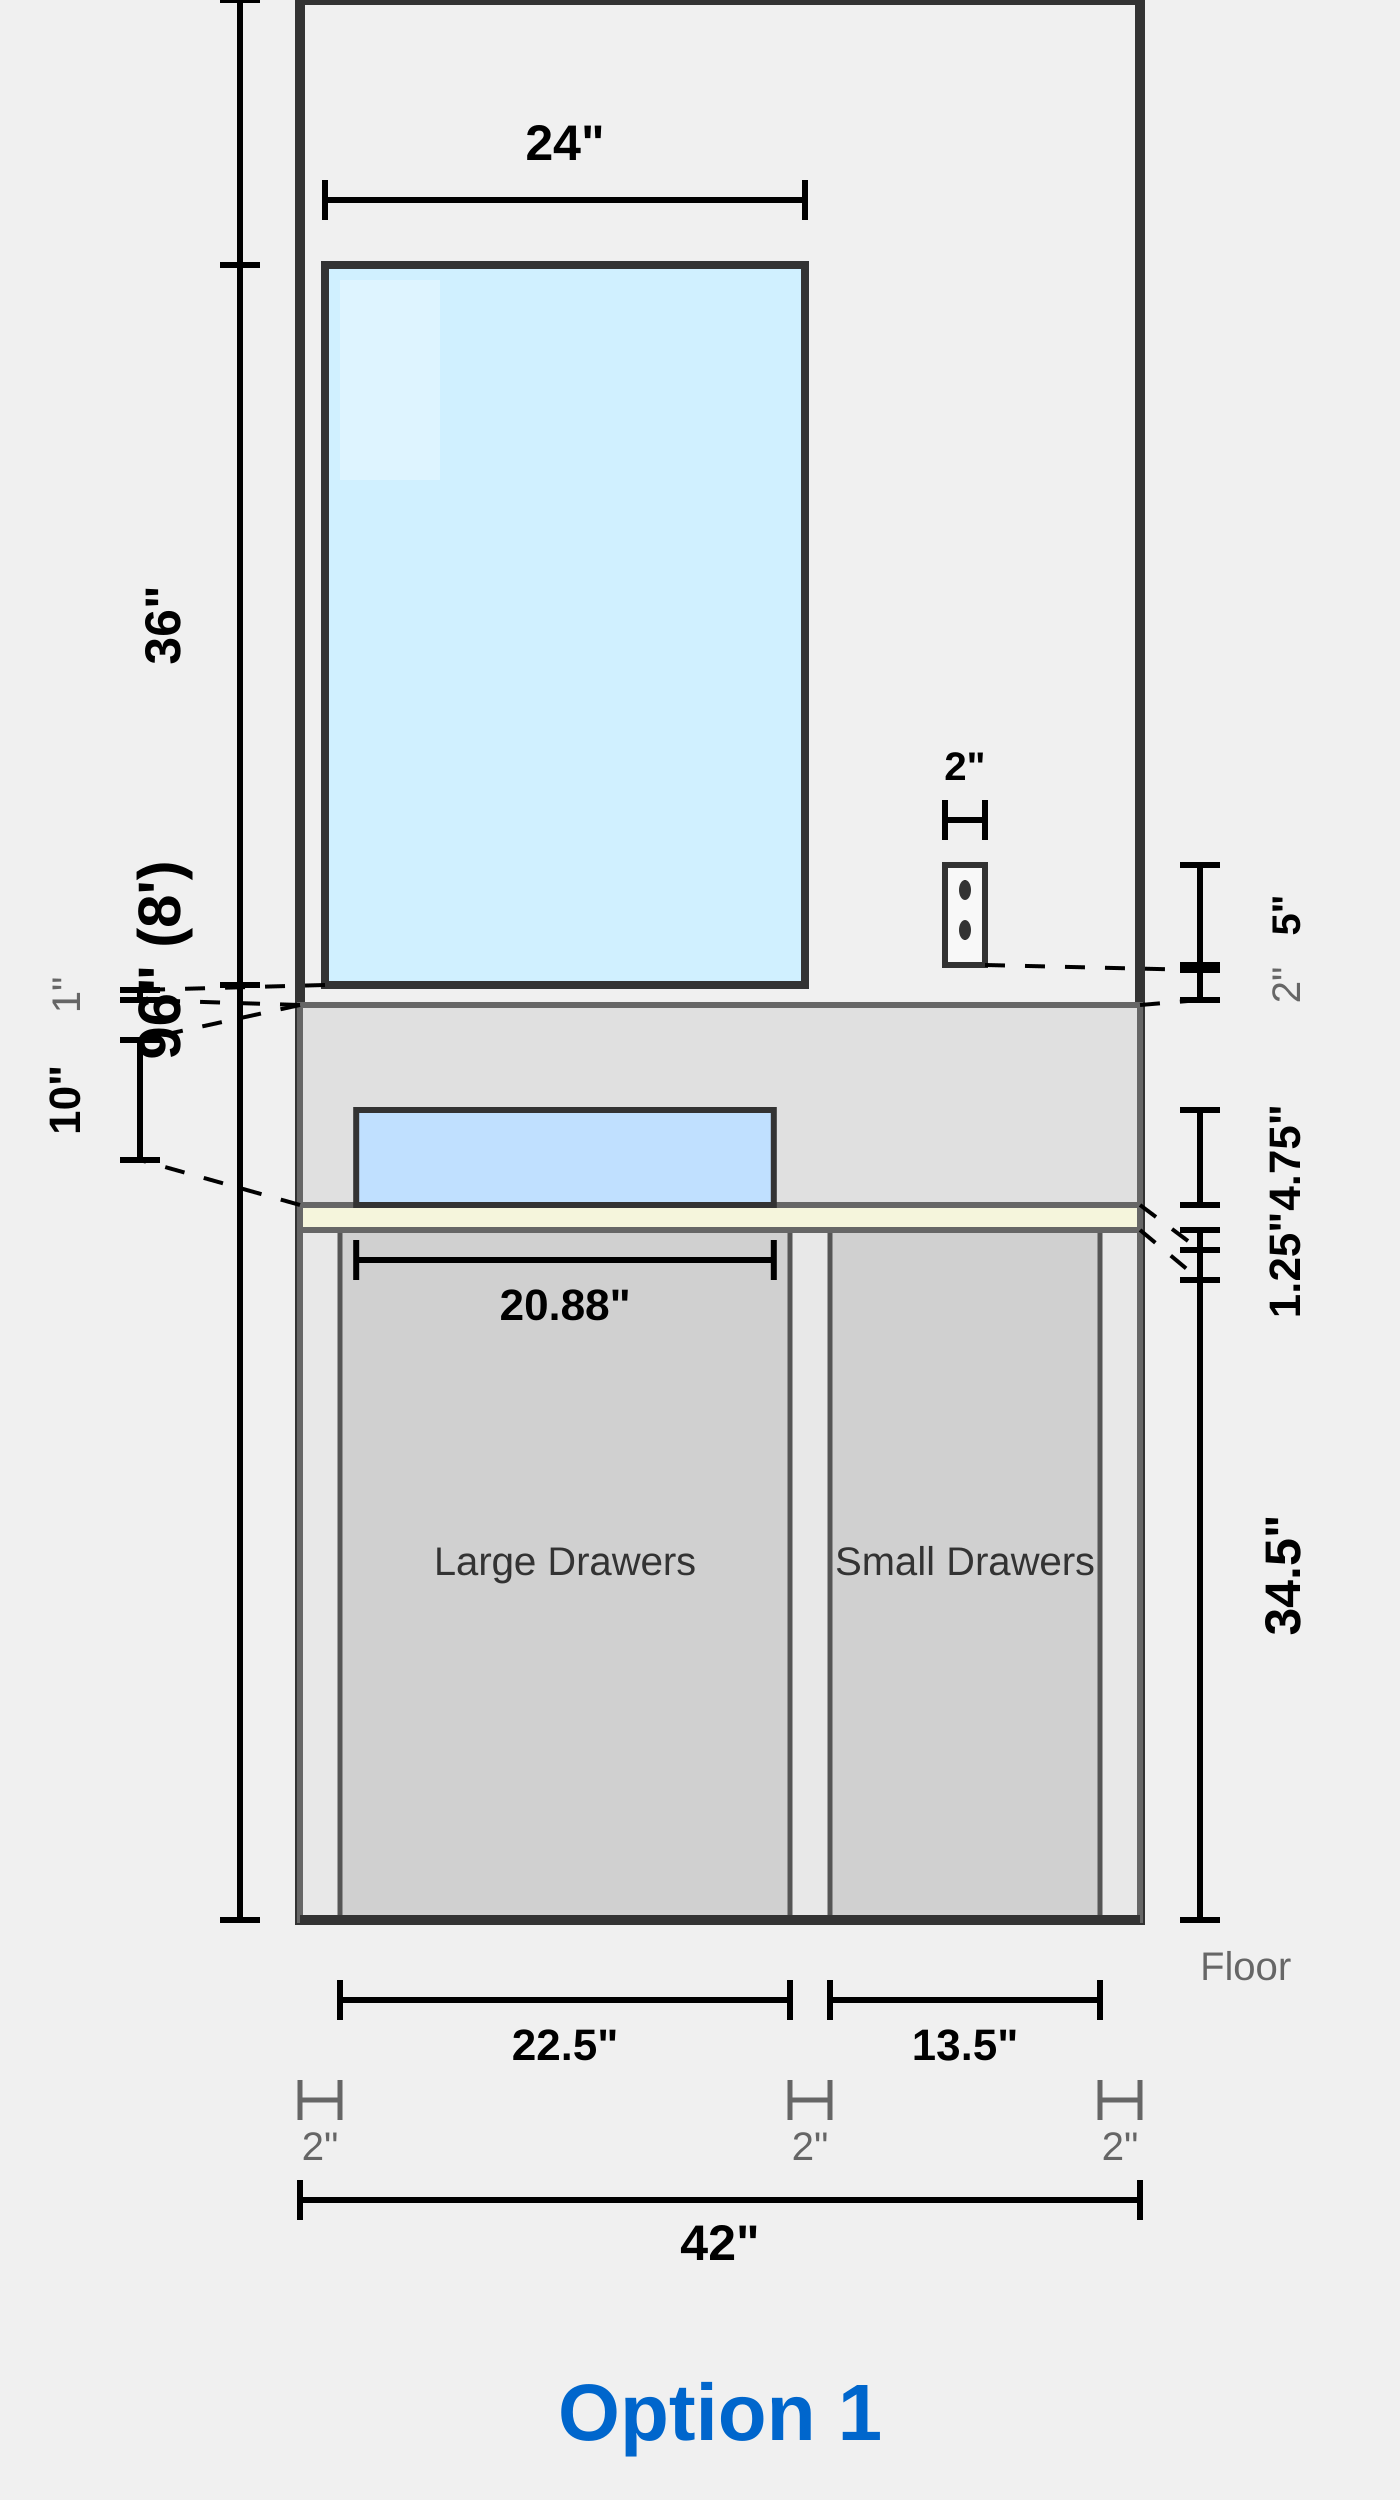
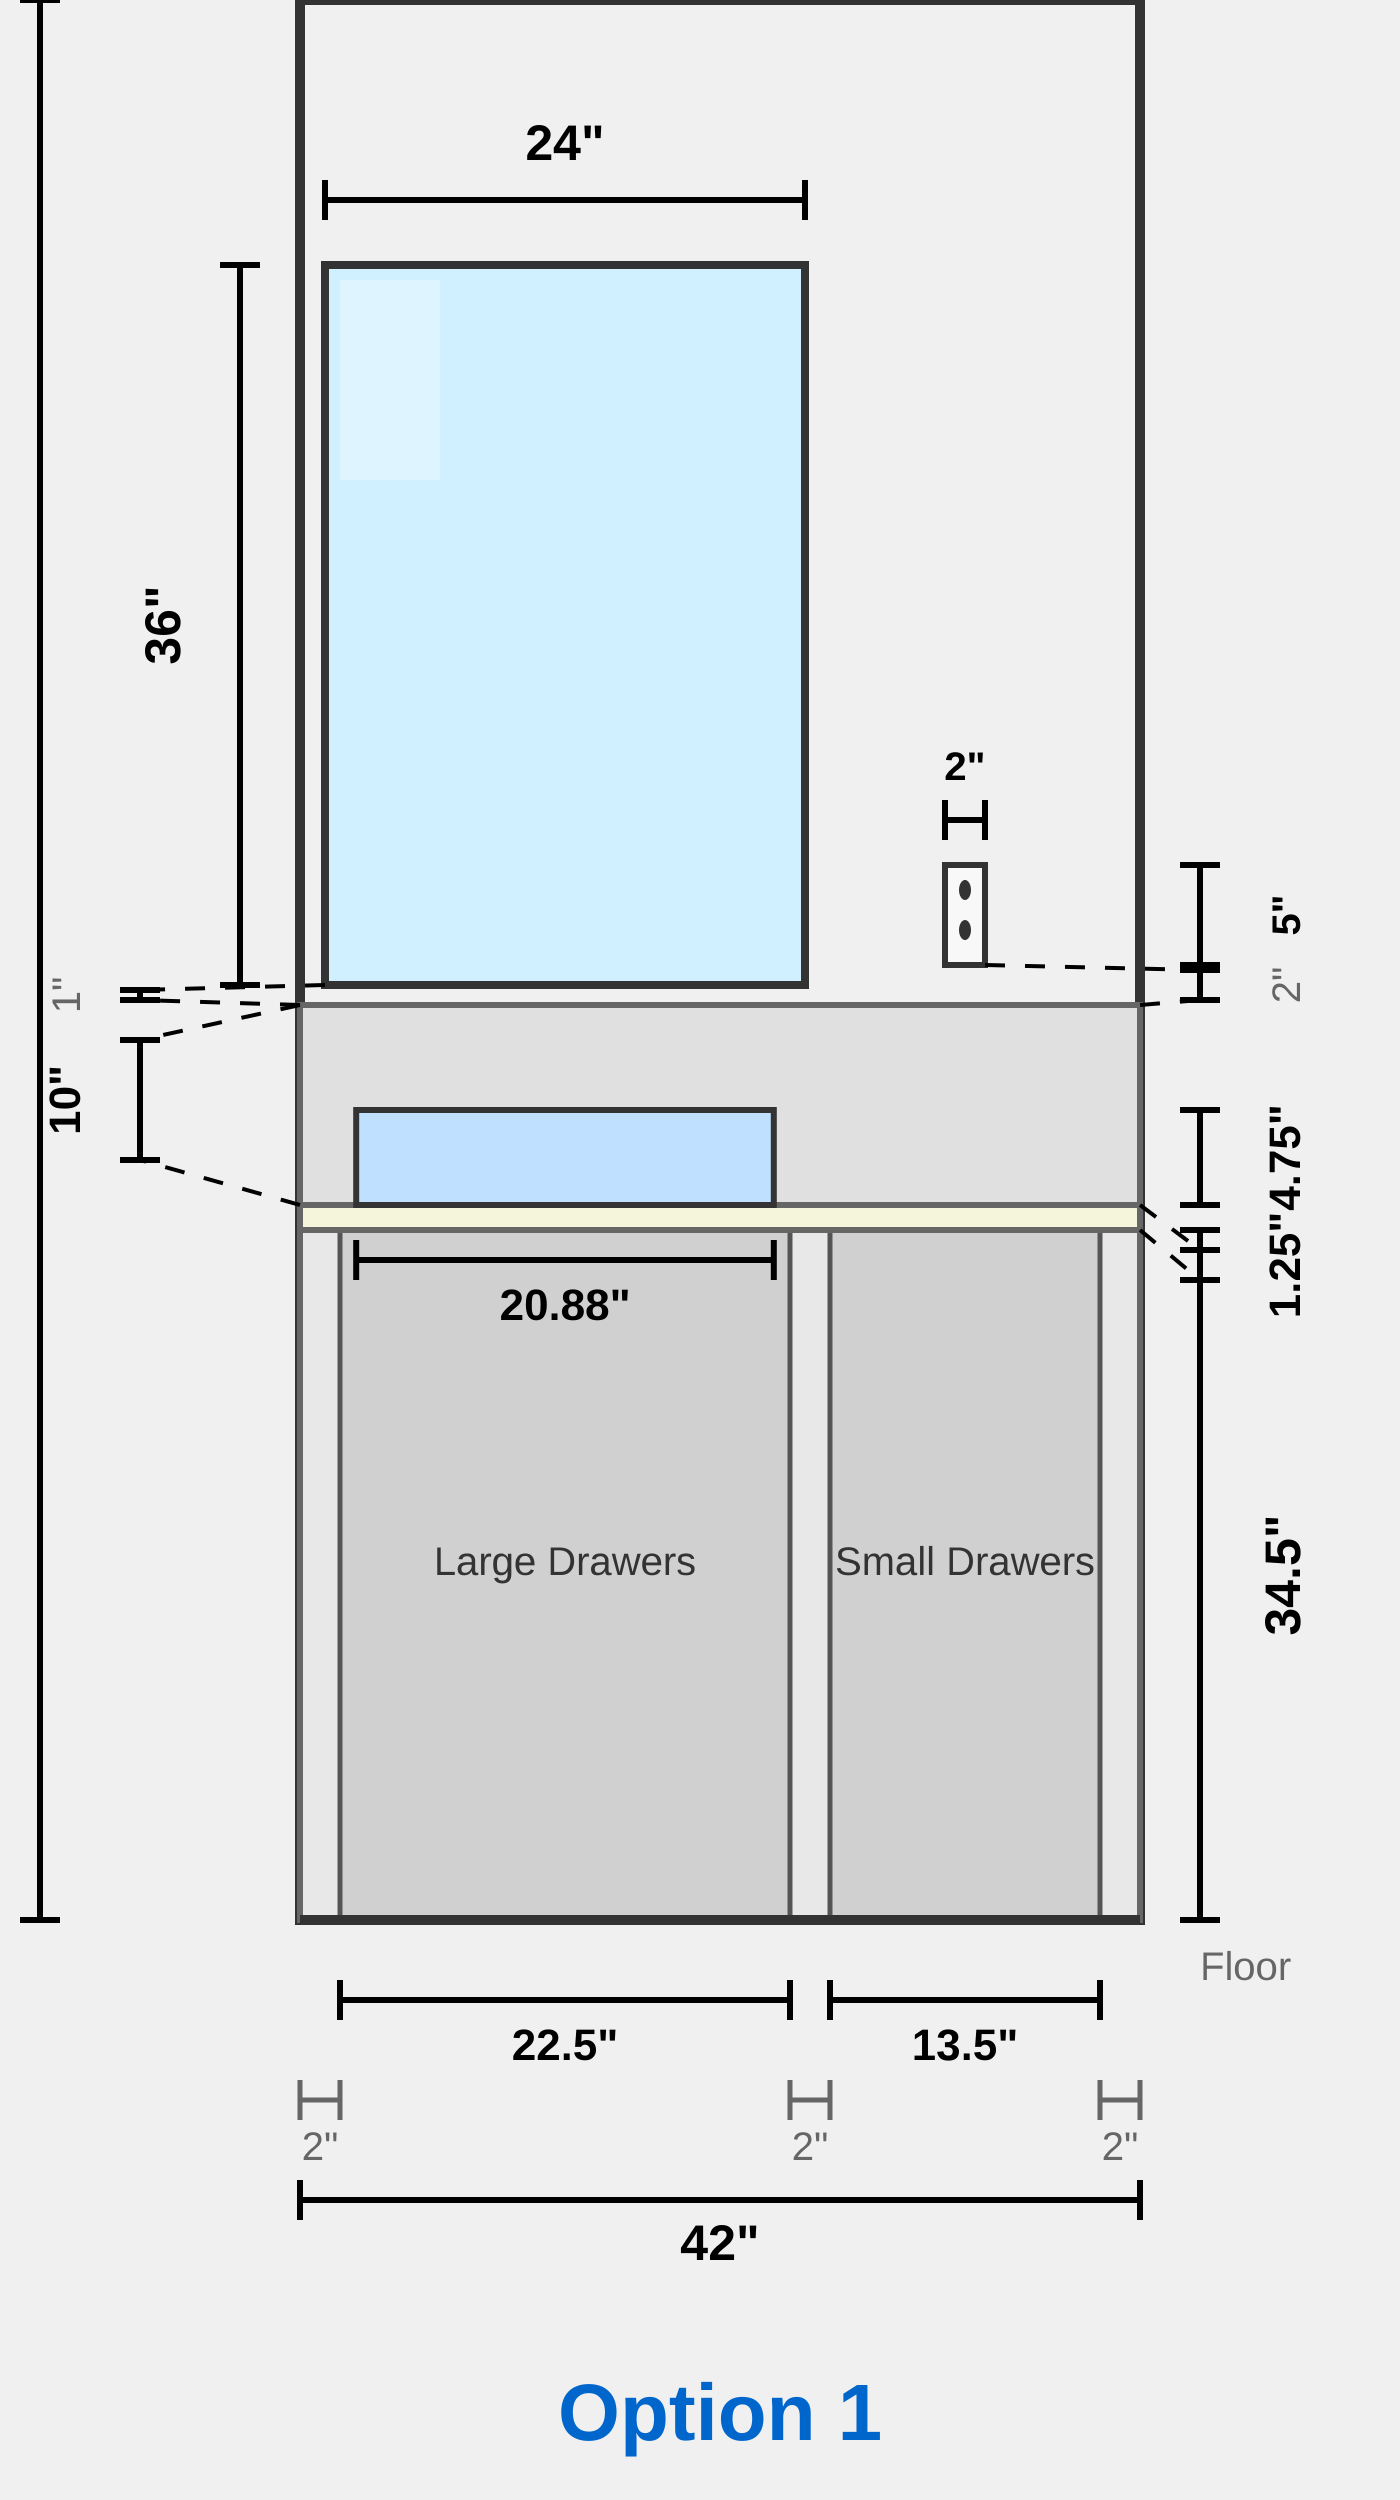
<svg xmlns="http://www.w3.org/2000/svg" viewBox="-15 0 70 125" style="border: 1px solid #ccc; background: white;">
  <rect x="0" y="0" width="42" height="96" fill="none" stroke="#333" stroke-width="0.5" />
  <rect x="0" y="61.5" width="42" height="34.5" fill="#e8e8e8" stroke="#666" stroke-width="0.3" />
  <rect x="2" y="61.5" width="22.5" height="34.5" fill="#d0d0d0" stroke="#555" stroke-width="0.25" />
  <rect x="26.5" y="61.5" width="13.5" height="34.5" fill="#d0d0d0" stroke="#555" stroke-width="0.25" />
  <rect x="1.25" y="13.25" width="24" height="36" fill="#d0f0ff" stroke="#333" stroke-width="0.4" />
  <rect x="2" y="14" width="5" height="10" fill="#ffffff" opacity="0.3" stroke="none" />
  <rect x="32.25" y="43.25" width="2" height="5" fill="#f8f8f8" stroke="#333" stroke-width="0.3" />
  <ellipse cx="33.25" cy="44.5" rx="0.3" ry="0.5" fill="#333" />
  <ellipse cx="33.25" cy="46.5" rx="0.3" ry="0.5" fill="#333" />
  <line x1="33.25" y1="44.5" x2="33.25" y2="44" stroke="#333" stroke-width="0.1" />
  <line x1="33.25" y1="46.5" x2="33.25" y2="47" stroke="#333" stroke-width="0.1" />
  <rect x="0" y="50.25" width="42" height="10" fill="#e0e0e0" stroke="#666" stroke-width="0.3" />
  <rect x="0" y="60.25" width="42" height="1.25" fill="#f5f5dc" stroke="#666" stroke-width="0.3" />
  <rect x="2.81" y="55.5" width="20.88" height="4.75" fill="#c0e0ff" stroke="#333" stroke-width="0.3" />
  <text x="13.25" y="78.75" font-family="Arial, sans-serif" font-size="2" text-anchor="middle" fill="#333">Large Drawers</text>
  <text x="33.25" y="78.75" font-family="Arial, sans-serif" font-size="2" text-anchor="middle" fill="#333">Small Drawers</text>
-   <line x1="-3" y1="0" x2="-3" y2="96" stroke="#000" stroke-width="0.3" />
-   <line x1="-2" y1="0" x2="-4" y2="0" stroke="#000" stroke-width="0.3" />
-   <line x1="-2" y1="96" x2="-4" y2="96" stroke="#000" stroke-width="0.3" />
-   <text x="-6" y="48" font-family="Arial, sans-serif" font-size="3" text-anchor="middle" fill="#000" font-weight="bold" transform="rotate(-90 -6 48)">96" (8')</text>
+   <line x1="-13" y1="0" x2="-13" y2="96" stroke="#000" stroke-width="0.3" />
+   <line x1="-12" y1="0" x2="-14" y2="0" stroke="#000" stroke-width="0.3" />
+   <line x1="-12" y1="96" x2="-14" y2="96" stroke="#000" stroke-width="0.3" />
+   <text x="-16" y="48" font-family="Arial, sans-serif" font-size="3" text-anchor="middle" fill="#000" font-weight="bold" transform="rotate(-90 -16 48)">96" (8')</text>
  <line x1="-8" y1="52" x2="-8" y2="58" stroke="#000" stroke-width="0.3" />
  <line x1="-9" y1="52" x2="-7" y2="52" stroke="#000" stroke-width="0.3" />
  <line x1="-9" y1="58" x2="-7" y2="58" stroke="#000" stroke-width="0.3" />
  <line x1="0" y1="50.25" x2="-8" y2="52" stroke="#000" stroke-width="0.2" stroke-dasharray="1,1" />
  <line x1="0" y1="60.25" x2="-8" y2="58" stroke="#000" stroke-width="0.2" stroke-dasharray="1,1" />
  <text x="-11" y="55" font-family="Arial, sans-serif" font-size="2.2" text-anchor="middle" fill="#000" font-weight="bold" transform="rotate(-90 -11 55)">10"</text>
  <line x1="-3" y1="13.25" x2="-3" y2="49.25" stroke="#000" stroke-width="0.3" />
  <line x1="-2" y1="13.25" x2="-4" y2="13.25" stroke="#000" stroke-width="0.3" />
  <line x1="-2" y1="49.25" x2="-4" y2="49.25" stroke="#000" stroke-width="0.3" />
  <text x="-6" y="31.25" font-family="Arial, sans-serif" font-size="2.5" text-anchor="middle" fill="#000" font-weight="bold" transform="rotate(-90 -6 31.25)">36"</text>
  <line x1="1.25" y1="10" x2="25.25" y2="10" stroke="#000" stroke-width="0.3" />
  <line x1="1.25" y1="9" x2="1.25" y2="11" stroke="#000" stroke-width="0.3" />
  <line x1="25.25" y1="9" x2="25.25" y2="11" stroke="#000" stroke-width="0.3" />
  <text x="13.25" y="8" font-family="Arial, sans-serif" font-size="2.5" text-anchor="middle" fill="#000" font-weight="bold">24"</text>
  <line x1="-8" y1="49.5" x2="-8" y2="50" stroke="#000" stroke-width="0.3" />
  <line x1="-9" y1="49.5" x2="-7" y2="49.5" stroke="#000" stroke-width="0.3" />
  <line x1="-9" y1="50" x2="-7" y2="50" stroke="#000" stroke-width="0.3" />
  <line x1="1.25" y1="49.25" x2="-8" y2="49.5" stroke="#000" stroke-width="0.2" stroke-dasharray="1,1" />
  <line x1="0" y1="50.25" x2="-8" y2="50" stroke="#000" stroke-width="0.2" stroke-dasharray="1,1" />
  <text x="-11" y="49.75" font-family="Arial, sans-serif" font-size="2" text-anchor="middle" fill="#666" transform="rotate(-90 -11 49.75)">1"</text>
  <line x1="32.25" y1="41" x2="34.25" y2="41" stroke="#000" stroke-width="0.3" />
  <line x1="32.25" y1="40" x2="32.25" y2="42" stroke="#000" stroke-width="0.3" />
  <line x1="34.25" y1="40" x2="34.25" y2="42" stroke="#000" stroke-width="0.3" />
  <text x="33.25" y="39" font-family="Arial, sans-serif" font-size="2" text-anchor="middle" fill="#000" font-weight="bold">2"</text>
  <line x1="45" y1="43.25" x2="45" y2="48.25" stroke="#000" stroke-width="0.3" />
  <line x1="44" y1="43.25" x2="46" y2="43.25" stroke="#000" stroke-width="0.3" />
  <line x1="44" y1="48.25" x2="46" y2="48.25" stroke="#000" stroke-width="0.3" />
  <text x="50" y="45.75" font-family="Arial, sans-serif" font-size="2" text-anchor="middle" fill="#000" font-weight="bold" transform="rotate(-90 50 45.75)">5"</text>
  <line x1="45" y1="48.5" x2="45" y2="50" stroke="#000" stroke-width="0.3" />
  <line x1="44" y1="48.5" x2="46" y2="48.5" stroke="#000" stroke-width="0.3" />
  <line x1="44" y1="50" x2="46" y2="50" stroke="#000" stroke-width="0.3" />
  <line x1="34.25" y1="48.25" x2="45" y2="48.5" stroke="#000" stroke-width="0.2" stroke-dasharray="1,1" />
  <line x1="42" y1="50.25" x2="45" y2="50" stroke="#000" stroke-width="0.2" stroke-dasharray="1,1" />
  <text x="50" y="49.25" font-family="Arial, sans-serif" font-size="2" text-anchor="middle" fill="#666" transform="rotate(-90 50 49.25)">2"</text>
  <line x1="45" y1="61.5" x2="45" y2="96" stroke="#000" stroke-width="0.3" />
  <line x1="44" y1="61.5" x2="46" y2="61.5" stroke="#000" stroke-width="0.3" />
  <line x1="44" y1="96" x2="46" y2="96" stroke="#000" stroke-width="0.3" />
  <text x="50" y="78.75" font-family="Arial, sans-serif" font-size="2.5" text-anchor="middle" fill="#000" font-weight="bold" transform="rotate(-90 50 78.75)">34.5"</text>
  <line x1="45" y1="55.5" x2="45" y2="60.25" stroke="#000" stroke-width="0.3" />
  <line x1="44" y1="55.5" x2="46" y2="55.5" stroke="#000" stroke-width="0.3" />
  <line x1="44" y1="60.25" x2="46" y2="60.25" stroke="#000" stroke-width="0.3" />
  <text x="50" y="57.875" font-family="Arial, sans-serif" font-size="2.2" text-anchor="middle" fill="#000" font-weight="bold" transform="rotate(-90 50 57.875)">4.75"</text>
  <line x1="45" y1="62.5" x2="45" y2="64" stroke="#000" stroke-width="0.3" />
  <line x1="44" y1="62.5" x2="46" y2="62.5" stroke="#000" stroke-width="0.3" />
  <line x1="44" y1="64" x2="46" y2="64" stroke="#000" stroke-width="0.3" />
  <line x1="42" y1="60.25" x2="45" y2="62.5" stroke="#000" stroke-width="0.2" stroke-dasharray="1,1" />
  <line x1="42" y1="61.5" x2="45" y2="64" stroke="#000" stroke-width="0.2" stroke-dasharray="1,1" />
  <text x="50" y="63.25" font-family="Arial, sans-serif" font-size="2.2" text-anchor="middle" fill="#000" font-weight="bold" transform="rotate(-90 50 63.25)">1.25"</text>
  <line x1="0" y1="96" x2="42" y2="96" stroke="#333" stroke-width="0.5" />
  <text x="45" y="99" font-family="Arial, sans-serif" font-size="2" text-anchor="start" fill="#666">Floor</text>
  <line x1="2" y1="100" x2="24.5" y2="100" stroke="#000" stroke-width="0.3" />
  <line x1="2" y1="99" x2="2" y2="101" stroke="#000" stroke-width="0.3" />
  <line x1="24.5" y1="99" x2="24.5" y2="101" stroke="#000" stroke-width="0.3" />
  <text x="13.25" y="103" font-family="Arial, sans-serif" font-size="2.2" text-anchor="middle" fill="#000" font-weight="bold">22.5"</text>
  <line x1="26.5" y1="100" x2="40" y2="100" stroke="#000" stroke-width="0.3" />
  <line x1="26.5" y1="99" x2="26.5" y2="101" stroke="#000" stroke-width="0.3" />
  <line x1="40" y1="99" x2="40" y2="101" stroke="#000" stroke-width="0.3" />
  <text x="33.25" y="103" font-family="Arial, sans-serif" font-size="2.2" text-anchor="middle" fill="#000" font-weight="bold">13.5"</text>
  <line x1="0" y1="105" x2="2" y2="105" stroke="#666" stroke-width="0.25" />
  <line x1="0" y1="104" x2="0" y2="106" stroke="#666" stroke-width="0.25" />
  <line x1="2" y1="104" x2="2" y2="106" stroke="#666" stroke-width="0.25" />
  <text x="1" y="108" font-family="Arial, sans-serif" font-size="2" text-anchor="middle" fill="#666">2"</text>
  <line x1="24.5" y1="105" x2="26.5" y2="105" stroke="#666" stroke-width="0.25" />
  <line x1="24.5" y1="104" x2="24.5" y2="106" stroke="#666" stroke-width="0.25" />
  <line x1="26.5" y1="104" x2="26.5" y2="106" stroke="#666" stroke-width="0.25" />
  <text x="25.5" y="108" font-family="Arial, sans-serif" font-size="2" text-anchor="middle" fill="#666">2"</text>
  <line x1="40" y1="105" x2="42" y2="105" stroke="#666" stroke-width="0.25" />
  <line x1="40" y1="104" x2="40" y2="106" stroke="#666" stroke-width="0.25" />
  <line x1="42" y1="104" x2="42" y2="106" stroke="#666" stroke-width="0.25" />
  <text x="41" y="108" font-family="Arial, sans-serif" font-size="2" text-anchor="middle" fill="#666">2"</text>
  <line x1="0" y1="110" x2="42" y2="110" stroke="#000" stroke-width="0.3" />
  <line x1="0" y1="109" x2="0" y2="111" stroke="#000" stroke-width="0.3" />
  <line x1="42" y1="109" x2="42" y2="111" stroke="#000" stroke-width="0.3" />
  <text x="21" y="113" font-family="Arial, sans-serif" font-size="2.5" text-anchor="middle" fill="#000" font-weight="bold">42"</text>
  <line x1="2.81" y1="63" x2="23.69" y2="63" stroke="#000" stroke-width="0.3" />
  <line x1="2.81" y1="62" x2="2.81" y2="64" stroke="#000" stroke-width="0.3" />
  <line x1="23.69" y1="62" x2="23.69" y2="64" stroke="#000" stroke-width="0.3" />
  <text x="13.25" y="66" font-family="Arial, sans-serif" font-size="2.2" text-anchor="middle" fill="#000" font-weight="bold">20.88"</text>
  <text x="21" y="122" font-family="Arial, sans-serif" font-size="4" text-anchor="middle" fill="#0066cc" font-weight="bold">Option 1</text>
</svg>
